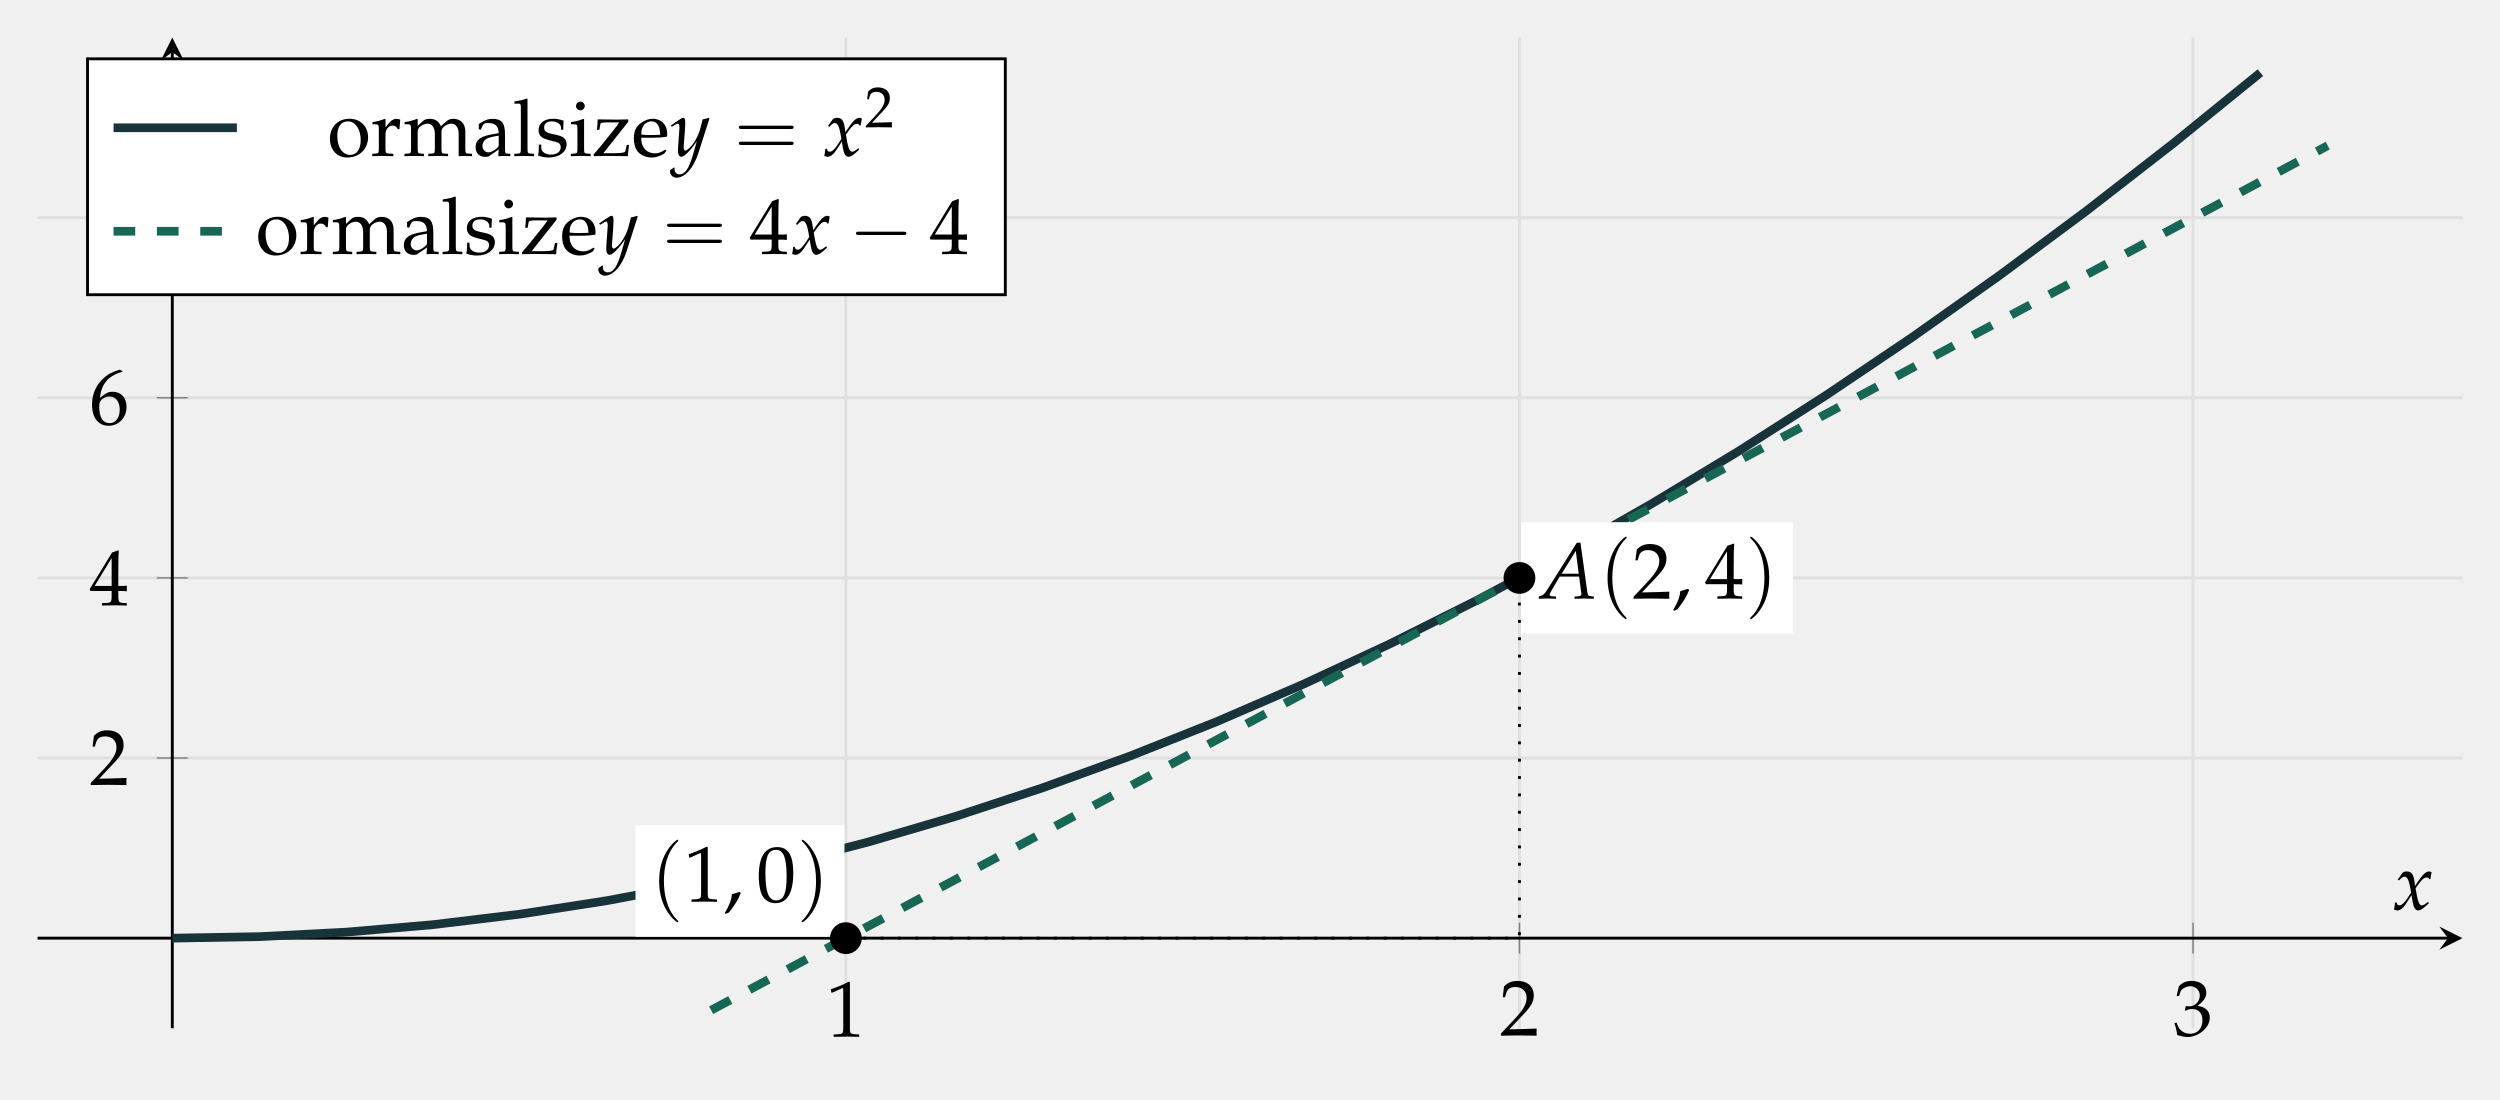
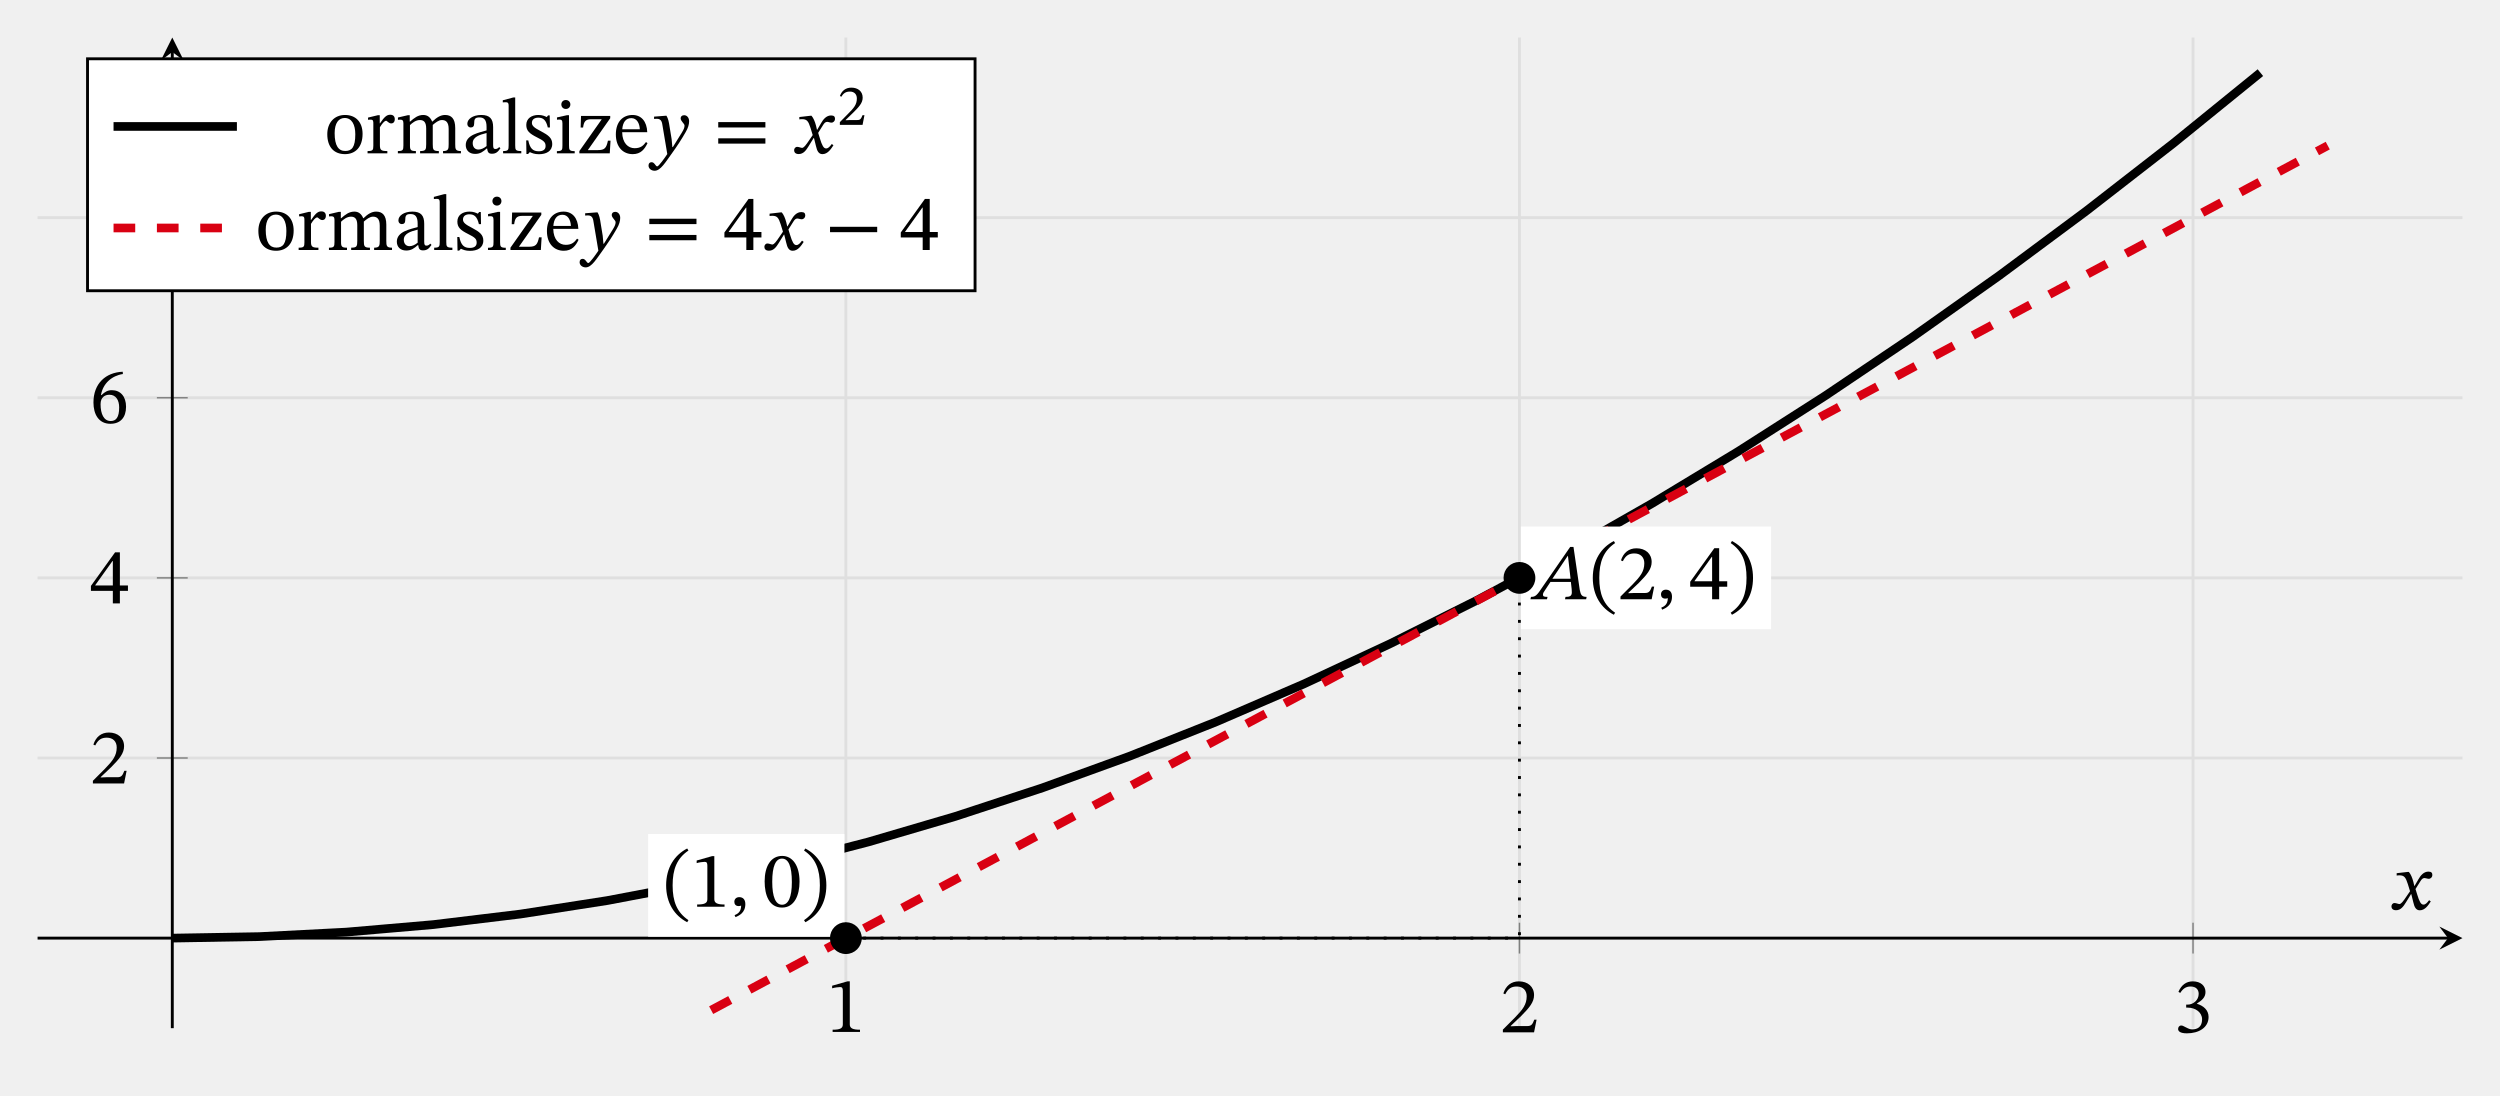
- <svg xmlns="http://www.w3.org/2000/svg" xmlns:xlink="http://www.w3.org/1999/xlink" version="1.1" width="344.69" height="151.607" viewBox="0 0 344.69 151.607">
+ <svg xmlns="http://www.w3.org/2000/svg" xmlns:xlink="http://www.w3.org/1999/xlink" version="1.1" width="344.69" height="151.09" viewBox="0 0 344.69 151.09">
  <defs>
-     <path id="font_1_21" d="M.067 .555H.077L.206 .613C.207 .614 .208 .614 .209 .614 .215 .614 .217 .605 .217 .581V.096C.217 .044 .206 .033 .152 .03L.096 .027V-.003C.25 0 .25 0 .261 0 .274 0 .296 0 .33-.001 .342-.002 .377-.002 .418-.003V.027L.366 .03C.311 .033 .301 .044 .301 .096V.689L.287 .694C.222 .66 .151 .63 .06 .598L.067 .555Z" />
-     <path id="font_1_22" d="M.016 .023V-.003C.203 0 .203 0 .239 0 .275 0 .275 0 .468-.003 .466 .018 .466 .028 .466 .042 .466 .055 .466 .065 .468 .087 .353 .082 .307 .081 .122 .077L.304 .27C.401 .373 .431 .428 .431 .503 .431 .618 .353 .689 .226 .689 .154 .689 .105 .669 .056 .619L.039 .483H.068L.081 .529C.097 .587 .133 .612 .2 .612 .286 .612 .341 .558 .341 .473 .341 .398 .299 .324 .186 .204L.016 .023Z" />
-     <path id="font_1_23" d="M.043 .498H.074L.092 .554C.103 .588 .166 .622 .218 .622 .283 .622 .336 .569 .336 .506 .336 .431 .277 .368 .206 .368 .198 .368 .187 .369 .174 .37L.159 .371 .147 .318 .154 .312C.192 .329 .211 .334 .238 .334 .321 .334 .369 .281 .369 .19 .369 .088 .308 .021 .215 .021 .169 .021 .128 .036 .098 .064 .074 .086 .061 .109 .042 .163L.015 .153C.036 .092 .044 .056 .05 .006 .103-.012 .147-.02 .184-.02 .264-.02 .356 .025 .411 .092 .445 .133 .462 .177 .462 .224 .462 .272 .442 .314 .406 .339 .381 .357 .358 .365 .308 .374 .388 .436 .418 .482 .418 .541 .418 .63 .344 .689 .233 .689 .165 .689 .12 .67 .072 .622L.043 .498Z" />
-     <path id="font_1_24" d="M.28 .181V.106C.28 .046 .269 .032 .22 .03L.158 .027V-.003C.291 0 .291 0 .315 0 .339 0 .339 0 .472-.003V.027L.424 .03C.375 .033 .364 .046 .364 .106V.181C.423 .181 .444 .18 .472 .177V.248C.425 .244 .406 .244 .391 .245H.388 .364V.384C.364 .562 .366 .648 .371 .689L.359 .694 .285 .667 .002 .204 .013 .181H.28M.28 .245H.065L.28 .597V.245Z" />
-     <path id="font_1_26" d="M.416 .672 .379 .689C.283 .657 .242 .637 .191 .593 .088 .507 .032 .385 .032 .248 .032 .082 .112-.02 .241-.02 .371-.02 .468 .083 .468 .22 .468 .335 .399 .41 .293 .41 .243 .41 .213 .397 .154 .35 .143 .341 .142 .34 .131 .332 .152 .513 .236 .61 .416 .664V.672M.255 .35C.331 .35 .382 .284 .382 .185 .382 .08 .331 .013 .254 .013 .169 .013 .123 .086 .123 .221 .123 .256 .127 .275 .138 .292 .16 .326 .207 .35 .255 .35Z" />
-     <path id="font_1_27" d="M.168 .345C.127 .326 .11 .315 .088 .294 .05 .256 .03 .211 .03 .159 .03 .056 .113-.02 .226-.02 .356-.02 .464 .082 .464 .206 .464 .286 .427 .329 .313 .381 .404 .443 .436 .485 .436 .545 .436 .631 .365 .689 .259 .689 .14 .689 .053 .613 .053 .508 .053 .44 .08 .402 .168 .345M.284 .295C.347 .267 .385 .218 .385 .164 .385 .08 .322 .014 .241 .014 .156 .014 .101 .074 .101 .167 .101 .24 .13 .286 .204 .331L.284 .295M.223 .423C.16 .454 .128 .494 .128 .544 .128 .61 .176 .655 .247 .655 .32 .655 .368 .607 .368 .534 .368 .477 .343 .438 .278 .396L.223 .423Z" />
-     <path id="font_2_1" d="M.331-.24C.331-.237 .331-.235 .314-.218 .189-.092 .157 .097 .157 .25 .157 .424 .195 .598 .318 .723 .331 .735 .331 .737 .331 .74 .331 .747 .327 .75 .321 .75 .311 .75 .221 .682 .162 .555 .111 .445 .099 .334 .099 .25 .099 .172 .11 .051 .165-.062 .225-.185 .311-.25 .321-.25 .327-.25 .331-.247 .331-.24Z" />
-     <path id="font_1_32" d="M.204 .123C.177 .114 .159 .108 .106 .093 .099 .017 .074-.048 .016-.144L.03-.155 .071-.136C.152-.031 .19 .032 .218 .109L.204 .123Z" />
-     <path id="font_1_29" d="M.263 .689C.108 .689 .029 .566 .029 .324 .029 .207 .05 .106 .085 .057 .12 .008 .176-.02 .238-.02 .389-.02 .465 .11 .465 .366 .465 .585 .4 .689 .263 .689M.245 .654C.342 .654 .381 .556 .381 .316 .381 .103 .343 .015 .251 .015 .154 .015 .113 .116 .113 .36 .113 .571 .15 .654 .245 .654Z" />
-     <path id="font_2_2" d="M.289 .25C.289 .328 .278 .449 .223 .562 .163 .685 .077 .75 .067 .75 .061 .75 .057 .746 .057 .74 .057 .737 .057 .735 .076 .717 .174 .618 .231 .459 .231 .25 .231 .079 .194-.097 .07-.223 .057-.235 .057-.237 .057-.24 .057-.246 .061-.25 .067-.25 .077-.25 .167-.182 .226-.055 .277 .055 .289 .166 .289 .25Z" />
-     <path id="font_3_19" d="M.462 .705 .089 .112C.053 .056 .035 .04 .001 .032L-.019 .027V-.003C.073 0 .073 0 .093 0 .112 0 .114 0 .2-.003V.025L.148 .028C.132 .029 .117 .038 .117 .047 .117 .055 .124 .069 .143 .102L.245 .277H.491L.516 .089V.086C.516 .085 .517 .082 .518 .077 .519 .069 .52 .059 .52 .055 .52 .039 .505 .03 .477 .028L.433 .025V-.003C.535 0 .535 0 .555 0 .575 0 .575 0 .677-.003V.025L.651 .028C.604 .035 .603 .035 .595 .08L.508 .705H.462M.449 .601 .486 .313H.27L.449 .601Z" />
-     <path id="font_3_17" d="M.021 .088C.021 .068 .019 .055 .013 .023 .011 .011 .01 .008 .009 .001 .024-.007 .04-.011 .052-.011 .085-.011 .124 .018 .155 .065L.231 .182 .242 .113C.255 .028 .278-.011 .314-.011 .336-.011 .368 .006 .4 .035L.449 .079 .44 .098C.404 .068 .379 .053 .363 .053 .348 .053 .335 .063 .325 .083 .316 .102 .305 .139 .3 .168L.282 .269 .317 .318C.364 .383 .391 .406 .422 .406 .438 .406 .45 .398 .455 .383L.469 .387 .484 .472C.472 .479 .463 .482 .454 .482 .414 .482 .374 .446 .312 .354L.275 .299 .269 .347C.257 .446 .23 .482 .171 .482 .145 .482 .123 .474 .114 .461L.056 .378 .073 .368C.103 .402 .123 .416 .142 .416 .175 .416 .197 .375 .214 .277L.225 .215 .185 .153C.142 .086 .108 .054 .08 .054 .065 .054 .054 .058 .052 .063L.041 .091 .021 .088Z" />
-     <path id="font_3_18" d="M-.007-.179C-.008-.186-.008-.192-.008-.197-.008-.24 .029-.275 .074-.275 .18-.275 .29-.152 .349 .033L.49 .473 .479 .482C.45 .471 .427 .465 .405 .463L.37 .331C.358 .284 .323 .211 .29 .162 .255 .111 .206 .067 .184 .067 .172 .067 .163 .09 .164 .115L.165 .128 .18 .322C.182 .353 .184 .391 .184 .419 .184 .464 .177 .482 .16 .482 .147 .482 .133 .475 .085 .442L.003 .386 .014 .368 .064 .398 .068 .401C.078 .407 .085 .41 .089 .41 .103 .41 .111 .391 .111 .358 .111 .357 .111 .351 .11 .343L.093 .1 .092 .06C.092 .018 .11-.011 .135-.011 .172-.011 .256 .074 .331 .187L.282 .016C.231-.161 .181-.233 .111-.233 .076-.233 .049-.206 .049-.172 .049-.167 .05-.159 .051-.15L.041-.146-.007-.179Z" />
-     <path id="font_1_13" d="M.279 .47C.133 .47 .032 .367 .032 .217 .032 .076 .121-.02 .25-.02 .404-.02 .514 .087 .514 .237 .514 .373 .416 .47 .279 .47M.261 .437C.353 .437 .421 .337 .421 .2 .421 .085 .37 .013 .289 .013 .191 .013 .125 .109 .125 .251 .125 .372 .173 .437 .261 .437Z" />
-     <path id="font_1_14" d="M.023 .4H.06C.1 .4 .104 .393 .104 .327V.102C.104 .039 .101 .032 .067 .03L.021 .027V-.003C.093-.001 .119 0 .144 0 .164 0 .164 0 .287-.003V.027L.235 .03C.19 .033 .188 .036 .188 .102V.274C.188 .334 .228 .384 .277 .384 .307 .384 .328 .37 .344 .338H.365L.374 .458C.363 .465 .345 .469 .327 .469 .297 .469 .265 .453 .244 .428L.188 .362V.465L.179 .469C.128 .448 .076 .434 .023 .428V.4Z" />
-     <path id="font_1_11" d="M.018 .4H.055C.095 .4 .099 .393 .099 .327V.102C.099 .039 .096 .032 .062 .03L.016 .027V-.003C.112 0 .115 0 .143 0 .171 0 .197-.001 .262-.003V.027L.22 .03C.186 .032 .183 .039 .183 .102V.314C.183 .359 .249 .408 .309 .408 .363 .408 .4 .357 .4 .281V.102C.4 .039 .397 .032 .363 .03L.317 .027V-.003C.417 0 .417 0 .442 0 .467 0 .467 0 .567-.003V.027L.521 .03C.487 .032 .484 .039 .484 .102V.314C.484 .359 .55 .408 .61 .408 .664 .408 .701 .357 .701 .281V-.003C.762 0 .763 0 .78 0 .793 0 .793 0 .869-.003V.027L.822 .03C.788 .032 .785 .039 .785 .102V.308C.785 .407 .727 .469 .635 .469 .6 .469 .571 .46 .553 .444L.477 .376C.445 .442 .404 .469 .335 .469 .298 .469 .27 .46 .252 .444L.183 .38V.465L.174 .469C.123 .448 .071 .434 .018 .428V.4Z" />
-     <path id="font_1_1" d="M.324 .082 .319-.003C.384 0 .384 0 .397 0 .402 0 .427-.001 .471-.003V.027L.432 .029C.408 .03 .404 .038 .404 .087V.27C.404 .416 .362 .469 .246 .469 .203 .469 .163 .458 .125 .435L.072 .403V.338L.098 .331 .111 .362C.132 .409 .142 .416 .188 .416 .282 .416 .321 .379 .324 .288L.225 .27C.089 .245 .032 .198 .032 .111 .032 .033 .079-.012 .158-.012 .176-.012 .193-.009 .2-.004L.324 .082M.324 .124C.295 .083 .232 .045 .193 .045 .153 .045 .118 .082 .118 .125 .118 .162 .138 .197 .168 .216 .193 .231 .248 .245 .324 .256V.124Z" />
-     <path id="font_1_10" d="M.023 .661H.079C.097 .661 .104 .65 .104 .62V.102C.104 .039 .101 .032 .067 .03L.021 .027V-.003C.121 0 .121 0 .146 0 .171 0 .171 0 .271-.003V.027L.225 .03C.191 .032 .188 .039 .188 .102V.718L.179 .726C.135 .709 .102 .701 .023 .689V.661Z" />
-     <path id="font_1_15" d="M.041 .143C.041 .074 .038 .044 .03 .004 .082-.013 .121-.02 .167-.02 .298-.02 .391 .05 .391 .148 .391 .179 .382 .202 .363 .222 .337 .247 .304 .259 .216 .276 .134 .292 .107 .312 .107 .359 .107 .409 .142 .437 .203 .437 .27 .437 .321 .402 .321 .355V.331H.349C.35 .39 .351 .414 .354 .445 .301 .463 .265 .47 .224 .47 .108 .47 .037 .415 .037 .325 .037 .276 .059 .242 .105 .221 .132 .209 .185 .193 .253 .178 .298 .168 .317 .147 .317 .109 .317 .055 .267 .017 .196 .017 .123 .017 .071 .052 .071 .102V.143H.041Z" />
-     <path id="font_1_9" d="M.188 .465 .179 .469C.128 .448 .076 .434 .023 .428V.4H.06C.1 .4 .104 .393 .104 .327V.102C.104 .039 .101 .032 .067 .03L.021 .027V-.003C.121 0 .121 0 .146 0 .171 0 .171 0 .271-.003V.027L.225 .03C.191 .032 .188 .039 .188 .102V.465M.142 .687C.112 .687 .086 .661 .086 .631 .086 .602 .112 .576 .141 .576 .17 .576 .197 .602 .197 .631 .197 .659 .17 .687 .142 .687Z" />
-     <path id="font_1_20" d="M.455 .432V.462C.385 .46 .355 .459 .317 .459L.069 .462C.067 .411 .066 .399 .06 .33H.09L.102 .398C.106 .419 .124 .424 .198 .424H.341C.32 .391 .303 .368 .276 .334L.106 .122C.082 .093 .068 .076 .016 .017L.022-.003C.126 0 .132 0 .175 0L.451-.003C.451 .02 .453 .044 .46 .092L.466 .139H.436L.418 .06C.414 .042 .372 .035 .276 .035H.141L.455 .432Z" />
-     <path id="font_1_5" d="M.437 .07 .424 .08C.36 .042 .337 .033 .294 .033 .229 .033 .175 .062 .147 .111 .128 .144 .121 .172 .119 .23H.265C.334 .23 .377 .233 .446 .244 .447 .258 .448 .267 .448 .279 .448 .395 .374 .47 .262 .47 .225 .47 .182 .457 .141 .433 .059 .385 .026 .323 .026 .219 .026 .156 .041 .102 .068 .064 .108 .011 .175-.02 .25-.02 .287-.02 .324-.012 .365 .006 .392 .017 .413 .03 .417 .036L.437 .07M.359 .267C.307 .265 .283 .264 .247 .264 .201 .264 .175 .265 .121 .27 .121 .317 .125 .339 .138 .365 .159 .41 .202 .437 .25 .437 .283 .437 .309 .424 .327 .396 .349 .363 .356 .334 .359 .267Z" />
-     <path id="font_2_3" d="M.687 .327C.702 .327 .721 .327 .721 .347 .721 .367 .702 .367 .688 .367H.089C.075 .367 .056 .367 .056 .347 .056 .327 .075 .327 .09 .327H.687M.688 .133C.702 .133 .721 .133 .721 .153 .721 .173 .702 .173 .687 .173H.09C.075 .173 .056 .173 .056 .153 .056 .133 .075 .133 .089 .133H.688Z" />
-     <path id="font_4_1" d="M.659 .23C.676 .23 .694 .23 .694 .25 .694 .27 .676 .27 .659 .27H.118C.101 .27 .083 .27 .083 .25 .083 .23 .101 .23 .118 .23H.659Z" />
+     <path id="font_1_1138" d="M.426 0V.028C.334 .028 .297 .046 .297 .095V.639H.268L.074 .584V.551C.105 .561 .156 .567 .176 .567 .201 .567 .209 .553 .209 .518V.095C.209 .045 .174 .028 .08 .028V0H.426Z" />
+     <path id="font_1_1139" d="M.464 .16H.435C.412 .1 .399 .079 .346 .079H.207L.137 .076V.081L.269 .206C.375 .313 .432 .382 .432 .471 .432 .576 .353 .644 .24 .644 .143 .644 .075 .588 .044 .491L.068 .481C.105 .556 .149 .579 .214 .579 .291 .579 .339 .531 .339 .456 .339 .351 .289 .288 .19 .186L.038 .034V0H.432L.464 .16Z" />
+     <path id="font_1_1140" d="M.086 .498C.12 .551 .157 .579 .217 .579 .279 .579 .319 .545 .319 .486 .319 .405 .248 .35 .18 .35H.161V.312H.181C.277 .312 .362 .253 .362 .164 .362 .066 .301 .037 .238 .037 .214 .037 .2 .041 .157 .063 .122 .081 .114 .086 .098 .086 .072 .086 .059 .063 .059 .042 .059 .016 .081-.013 .171-.013 .317-.013 .444 .057 .444 .194 .444 .283 .377 .336 .297 .361V.364C.36 .404 .405 .441 .405 .51 .405 .586 .346 .644 .244 .644 .162 .644 .1 .598 .063 .511L.086 .498Z" />
+     <path id="font_1_1141" d="M.481 .158V.227H.379V.645H.318L.013 .221V.158H.29V0H.379V.158H.481M.29 .227H.068V.231L.286 .536H.29V.227Z" />
+     <path id="font_1_1143" d="M.415 .646C.2 .637 .045 .498 .045 .257 .045 .11 .11-.012 .259-.012 .385-.012 .457 .067 .457 .203 .457 .334 .386 .413 .277 .413 .225 .413 .188 .391 .147 .351L.14 .352C.165 .498 .277 .596 .417 .617L.415 .646M.37 .195C.37 .068 .33 .023 .263 .023 .176 .023 .135 .112 .135 .236 .135 .323 .189 .355 .247 .355 .33 .355 .37 .285 .37 .195Z" />
+     <path id="font_1_1145" d="M.448 .15C.448 .23 .412 .278 .295 .349V.352C.388 .403 .424 .436 .424 .509 .424 .588 .348 .647 .249 .647 .139 .647 .059 .59 .059 .499 .059 .431 .081 .39 .183 .319V.316C.09 .254 .046 .222 .046 .142 .046 .04 .13-.012 .246-.012 .365-.012 .448 .045 .448 .15M.213 .3C.334 .222 .364 .185 .364 .121 .364 .053 .312 .019 .25 .019 .174 .019 .124 .06 .124 .15 .124 .219 .156 .254 .213 .3M.35 .511C.35 .447 .33 .408 .264 .368 .175 .422 .137 .458 .137 .517 .137 .578 .179 .614 .247 .614 .311 .614 .35 .577 .35 .511Z" />
+     <path id="font_1_1064" d="M.045 .27C.045 .047 .15-.112 .311-.196L.327-.17C.181-.071 .127 .066 .127 .27 .127 .474 .181 .611 .327 .71L.311 .736C.15 .652 .045 .493 .045 .27Z" />
+     <path id="font_1_1048" d="M.07-.132C.11-.114 .194-.08 .194 .033 .194 .088 .167 .121 .117 .121 .077 .121 .055 .094 .055 .062 .055 .033 .071 .008 .11 .008 .121 .008 .13 .01 .141 .014 .141-.067 .095-.091 .058-.107L.07-.132Z" />
+     <path id="font_1_1137" d="M.468 .317C.468 .523 .378 .642 .249 .642 .104 .642 .027 .51 .027 .32 .027 .143 .086-.011 .247-.011 .404-.011 .468 .146 .468 .317M.371 .311C.371 .119 .326 .025 .247 .025 .167 .025 .123 .121 .123 .315 .123 .513 .167 .608 .246 .608 .328 .608 .371 .514 .371 .311Z" />
+     <path id="font_1_1065" d="M.312 .27C.312 .493 .207 .652 .046 .736L.03 .71C.176 .611 .23 .474 .23 .27 .23 .066 .176-.071 .03-.17L.046-.196C.207-.112 .312 .047 .312 .27Z" />
+     <path id="font_1_3300" d="M.642 0 .648 .03C.588 .03 .574 .053 .561 .119L.482 .661H.44L.094 .16C.019 .046 0 .03-.055 .03L-.062 0H.147L.154 .03C.11 .03 .096 .036 .096 .057 .096 .076 .107 .094 .121 .113L.191 .219H.449L.459 .129C.46 .117 .461 .103 .461 .087 .461 .037 .43 .03 .381 .03L.375 0H.642M.445 .259H.215L.409 .548H.412L.445 .259Z" />
+     <path id="font_1_3354" d="M.315 .298H.312L.3 .349C.286 .403 .267 .447 .243 .475H.228L.089 .459V.429C.089 .429 .104 .432 .12 .432 .186 .433 .203 .406 .23 .322L.258 .231 .186 .126C.147 .07 .129 .069 .125 .069 .108 .069 .084 .082 .062 .082 .038 .082 .023 .06 .023 .04 .023 .015 .038-.009 .081-.009 .141-.009 .174 .038 .206 .09L.27 .194H.274L.299 .093C.313 .028 .335-.01 .381-.01 .449-.01 .491 .058 .52 .102L.499 .118C.472 .082 .453 .062 .427 .062 .396 .062 .376 .099 .348 .191L.327 .259 .388 .356C.405 .384 .419 .398 .442 .398 .455 .398 .478 .388 .494 .388 .521 .388 .54 .411 .54 .435 .54 .463 .528 .479 .49 .479 .431 .479 .391 .43 .364 .382L.315 .298Z" />
+     <path id="font_1_3355" d="M.251 .325C.239 .405 .232 .437 .21 .475H.195L.053 .464V.435C.053 .435 .074 .437 .088 .437 .149 .437 .154 .388 .161 .343L.22-.009C.192-.052 .112-.165 .093-.165 .071-.165 .06-.112 .022-.112-.001-.112-.017-.125-.017-.155-.017-.192 .018-.22 .06-.22 .136-.22 .197-.112 .289 .015 .341 .087 .398 .173 .452 .268 .484 .322 .496 .367 .496 .406 .496 .449 .47 .482 .433 .482 .404 .482 .389 .464 .389 .443 .389 .405 .438 .377 .438 .351 .438 .327 .429 .303 .405 .264L.29 .079H.284L.275 .179 .251 .325Z" />
+     <path id="font_2_270" d="M.258-.01C.388-.01 .48 .078 .48 .246 .48 .394 .395 .485 .258 .485 .123 .485 .034 .387 .034 .242 .034 .08 .118-.01 .258-.01M.262 .03C.176 .029 .127 .096 .127 .255 .127 .383 .178 .447 .254 .447 .343 .447 .388 .364 .388 .241 .388 .078 .344 .03 .262 .03Z" />
+     <path id="font_2_273" d="M.279 0V.029C.204 .029 .185 .039 .185 .102V.33C.209 .37 .241 .412 .264 .412 .276 .412 .296 .378 .329 .378 .351 .378 .373 .394 .373 .432 .373 .466 .354 .488 .315 .488 .267 .488 .237 .453 .186 .379H.183V.482H.159L.035 .452V.424C.035 .424 .046 .426 .066 .426 .102 .426 .102 .408 .102 .372V.097C.102 .041 .095 .029 .029 .029V0H.279Z" />
+     <path id="font_2_268" d="M.55 0V.029C.478 .029 .473 .047 .473 .116V.359C.506 .387 .547 .421 .588 .421 .635 .421 .674 .399 .674 .308V.116C.674 .055 .671 .029 .603 .029V0H.829V.029C.76 .029 .757 .053 .757 .116V.32C.757 .441 .706 .485 .628 .485 .575 .485 .524 .456 .469 .402H.465C.445 .45 .411 .485 .354 .485 .286 .485 .24 .448 .186 .401H.182V.482H.158L.033 .453V.424C.033 .424 .045 .426 .06 .426 .088 .426 .102 .417 .102 .381V.101C.102 .041 .095 .029 .032 .029V0H.26V.029C.198 .029 .185 .041 .185 .097V.357C.213 .384 .258 .421 .31 .421 .356 .421 .39 .399 .39 .314V.116C.39 .046 .384 .029 .313 .029V0H.55Z" />
+     <path id="font_2_255" d="M.157-.007C.221-.007 .257 .021 .304 .062H.308C.314 .018 .324-.005 .368-.005 .419-.005 .443 .016 .476 .064L.461 .08C.447 .065 .433 .055 .414 .055 .393 .055 .384 .063 .384 .104V.331C.384 .435 .343 .485 .234 .485 .125 .485 .058 .431 .058 .375 .058 .342 .08 .327 .1 .327 .128 .327 .144 .342 .144 .373 .144 .433 .154 .454 .211 .454 .271 .454 .301 .421 .301 .334V.29C.215 .263 .038 .237 .038 .105 .038 .041 .08-.007 .157-.007M.301 .092C.267 .064 .231 .048 .198 .048 .155 .048 .126 .079 .126 .129 .126 .207 .21 .234 .301 .257V.092Z" />
+     <path id="font_2_267" d="M.26 0V.029C.188 .029 .183 .043 .183 .101V.706H.158L.026 .671V.644C.026 .644 .041 .646 .058 .646 .083 .646 .1 .644 .1 .603V.101C.1 .045 .096 .029 .03 .029V0H.26Z" />
+     <path id="font_2_274" d="M.042-.008H.063L.084 .015H.086C.112 .004 .142-.011 .2-.011 .29-.011 .368 .025 .368 .119 .368 .193 .319 .23 .228 .278 .144 .321 .111 .346 .111 .385 .111 .43 .146 .451 .192 .451 .253 .451 .29 .422 .312 .327L.339 .327 .336 .48H.316L.299 .459H.298C.273 .471 .243 .485 .193 .485 .107 .485 .04 .441 .04 .359 .04 .285 .081 .25 .172 .204 .265 .158 .284 .139 .284 .092 .284 .045 .248 .026 .198 .026 .124 .026 .086 .061 .065 .164L.039 .164 .042-.008Z" />
+     <path id="font_2_263" d="M.257 0V.028C.19 .028 .185 .043 .185 .101V.482H.159L.033 .454V.425C.033 .425 .044 .427 .058 .427 .087 .427 .102 .423 .102 .38V.101C.102 .044 .099 .028 .032 .028V0H.257M.145 .561C.18 .561 .202 .587 .202 .618 .202 .648 .18 .674 .145 .674 .11 .674 .088 .648 .088 .618 .088 .587 .111 .561 .145 .561Z" />
+     <path id="font_2_281" d="M.415 0 .425 .16H.392C.372 .067 .351 .041 .265 .041H.14V.044L.421 .444V.473H.052L.047 .326H.078C.087 .393 .103 .431 .177 .431H.312V.428L.031 .029V0H.415Z" />
+     <path id="font_2_259" d="M.247-.01C.35-.01 .398 .053 .434 .129L.415 .143C.383 .101 .352 .065 .271 .065 .189 .065 .116 .13 .114 .267H.431C.426 .406 .354 .485 .245 .485 .128 .485 .034 .405 .034 .239 .034 .077 .127-.01 .247-.01M.115 .304C.122 .394 .16 .445 .23 .445 .301 .445 .334 .377 .337 .304H.115Z" />
+     <path id="font_1_1202" d="M.658 .327V.395H.062V.327H.658M.658 .123V.19H.062V.123H.658Z" />
+     <path id="font_1_4275" d="M.489 .174H.454C.428 .109 .416 .087 .359 .087H.229L.151 .083V.09L.276 .211C.387 .32 .457 .393 .457 .491 .457 .605 .372 .672 .253 .672 .15 .672 .079 .615 .046 .521L.073 .508C.11 .574 .156 .601 .228 .601 .306 .601 .352 .55 .352 .478 .352 .365 .299 .305 .187 .193L.045 .049V0H.455L.489 .174Z" />
+     <path id="font_1_1197" d="M.658 .225V.293H.062V.225H.658Z" />
  </defs>
-   <path transform="matrix(1,0,0,-1,5.181,141.765)" stroke-width=".399" stroke-linecap="butt" stroke-miterlimit="10" stroke-linejoin="miter" fill="none" stroke="#dfdfdf" d="M111.444 0V136.587M204.315 0V136.587M297.185 0V136.587" />
-   <path transform="matrix(1,0,0,-1,5.181,141.765)" stroke-width=".399" stroke-linecap="butt" stroke-miterlimit="10" stroke-linejoin="miter" fill="none" stroke="#dfdfdf" d="M0 37.251H334.333M0 62.085H334.333M0 86.919H334.333M0 111.753H334.333" />
-   <path transform="matrix(1,0,0,-1,5.181,141.765)" stroke-width=".199" stroke-linecap="butt" stroke-miterlimit="10" stroke-linejoin="miter" fill="none" stroke="#7f807f" d="M111.444 10.291V14.543M204.315 10.291V14.543M297.185 10.291V14.543" />
-   <path transform="matrix(1,0,0,-1,5.181,141.765)" stroke-width=".199" stroke-linecap="butt" stroke-miterlimit="10" stroke-linejoin="miter" fill="none" stroke="#7f807f" d="M16.448 37.251H20.7M16.448 62.085H20.7M16.448 86.919H20.7M16.448 111.753H20.7" />
-   <path transform="matrix(1,0,0,-1,5.181,141.765)" stroke-width=".399" stroke-linecap="butt" stroke-miterlimit="10" stroke-linejoin="miter" fill="none" stroke="#000000" d="M0 12.417H332.341" />
-   <path transform="matrix(1,0,0,-1,337.522,129.3481)" d="M1.993 0-1.196 1.594 0 0-1.196-1.594" />
-   <path transform="matrix(1,0,0,-1,5.181,141.765)" stroke-width=".399" stroke-linecap="butt" stroke-miterlimit="10" stroke-linejoin="miter" fill="none" stroke="#000000" d="M18.574 0V134.594" />
-   <path transform="matrix(0,-1,-1,-0,23.75507,7.170807)" d="M1.993 0-1.196 1.594 0 0-1.196-1.594" />
-   <use data-text="1" xlink:href="#font_1_21" transform="matrix(10.9091,0,0,-10.9091,113.896,142.924)" />
-   <use data-text="2" xlink:href="#font_1_22" transform="matrix(10.9091,0,0,-10.9091,206.766,142.761)" />
-   <use data-text="3" xlink:href="#font_1_23" transform="matrix(10.9091,0,0,-10.9091,299.635,142.761)" />
-   <use data-text="2" xlink:href="#font_1_22" transform="matrix(10.9091,0,0,-10.9091,12.339,108.207)" />
-   <use data-text="4" xlink:href="#font_1_24" transform="matrix(10.9091,0,0,-10.9091,12.339,83.45603)" />
-   <use data-text="6" xlink:href="#font_1_26" transform="matrix(10.9091,0,0,-10.9091,12.339,58.48602)" />
-   <use data-text="8" xlink:href="#font_1_27" transform="matrix(10.9091,0,0,-10.9091,12.339,33.65203)" />
-   <path transform="matrix(1,0,0,-1,5.181,141.765)" stroke-width="1.196" stroke-linecap="butt" stroke-miterlimit="10" stroke-linejoin="miter" fill="none" stroke="#18333a" d="M18.574 12.417 30.57 12.624 42.565 13.246 54.561 14.281 66.557 15.732 78.553 17.596 90.548 19.875 102.544 22.568 114.54 25.675 126.535 29.197 138.531 33.133 150.527 37.484 162.522 42.248 174.518 47.428 186.514 53.021 198.509 59.029 210.505 65.451 222.501 72.287 234.497 79.538 246.492 87.203 258.488 95.282 270.484 103.776 282.479 112.684 294.475 122.006 306.471 131.743" />
-   <path transform="matrix(1,0,0,-1,5.181,141.765)" stroke-width="1.196" stroke-linecap="butt" stroke-dasharray="2.989,2.989" stroke-miterlimit="10" stroke-linejoin="miter" fill="none" stroke="#176754" d="M92.87 2.483 102.157 7.45 111.444 12.417 120.732 17.384 130.019 22.351 139.306 27.317 148.593 32.284 157.88 37.251 167.167 42.218 176.454 47.184 185.741 52.151 195.028 57.118 204.315 62.085 213.602 67.052 222.889 72.018 232.176 76.985 241.463 81.952 250.75 86.919 260.037 91.886 269.324 96.852 278.611 101.819 287.898 106.786 297.185 111.753 306.472 116.72 315.759 121.686" />
-   <path transform="matrix(1,0,0,-1,5.181,141.765)" stroke-width=".399" stroke-linecap="butt" stroke-dasharray=".399,1.993" stroke-miterlimit="10" stroke-linejoin="miter" fill="none" stroke="#000000" d="M111.444 12.417H204.315V62.085" />
-   <path transform="matrix(1,0,0,-1,5.181,141.765)" d="M82.445 12.616H111.245V27.98H82.445Z" fill="#ffffff" />
-   <use data-text="(" xlink:href="#font_2_1" transform="matrix(11.3673,0,0,-11.3673,89.754,124.309)" />
-   <use data-text="1" xlink:href="#font_1_21" transform="matrix(10.9091,0,0,-10.9091,94.297,124.309)" />
-   <use data-text="," xlink:href="#font_1_32" transform="matrix(10.9091,0,0,-10.9091,99.75155,124.309)" />
-   <use data-text="0" xlink:href="#font_1_29" transform="matrix(10.9091,0,0,-10.9091,104.3006,124.309)" />
-   <use data-text=")" xlink:href="#font_2_2" transform="matrix(11.3673,0,0,-11.3673,109.888,124.309)" />
-   <path transform="matrix(1,0,0,-1,5.181,141.765)" d="M204.514 54.403H242.009V69.767H204.514Z" fill="#ffffff" />
-   <use data-text="A" xlink:href="#font_3_19" transform="matrix(10.9091,0,0,-10.9091,212.366,82.52301)" />
-   <use data-text="(" xlink:href="#font_2_1" transform="matrix(11.3673,0,0,-11.3673,220.516,82.52301)" />
-   <use data-text="2" xlink:href="#font_1_22" transform="matrix(10.9091,0,0,-10.9091,225.059,82.52301)" />
-   <use data-text="," xlink:href="#font_1_32" transform="matrix(10.9091,0,0,-10.9091,230.5135,82.52301)" />
-   <use data-text="4" xlink:href="#font_1_24" transform="matrix(10.9091,0,0,-10.9091,235.0626,82.52301)" />
-   <use data-text=")" xlink:href="#font_2_2" transform="matrix(11.3673,0,0,-11.3673,240.65,82.52301)" />
-   <path transform="matrix(1,0,0,-1,5.181,141.765)" d="M113.437 12.417C113.437 13.517 112.545 14.41 111.444 14.41 110.344 14.41 109.452 13.517 109.452 12.417 109.452 11.316 110.344 10.424 111.444 10.424 112.545 10.424 113.437 11.316 113.437 12.417ZM111.444 12.417" />
-   <path transform="matrix(1,0,0,-1,5.181,141.765)" stroke-width=".399" stroke-linecap="butt" stroke-miterlimit="10" stroke-linejoin="miter" fill="none" stroke="#000000" d="M113.437 12.417C113.437 13.517 112.545 14.41 111.444 14.41 110.344 14.41 109.452 13.517 109.452 12.417 109.452 11.316 110.344 10.424 111.444 10.424 112.545 10.424 113.437 11.316 113.437 12.417ZM111.444 12.417" />
-   <path transform="matrix(1,0,0,-1,5.181,141.765)" d="M206.307 62.085C206.307 63.185 205.415 64.077 204.315 64.077 203.214 64.077 202.322 63.185 202.322 62.085 202.322 60.984 203.214 60.092 204.315 60.092 205.415 60.092 206.307 60.984 206.307 62.085ZM204.315 62.085" />
-   <path transform="matrix(1,0,0,-1,5.181,141.765)" stroke-width=".399" stroke-linecap="butt" stroke-miterlimit="10" stroke-linejoin="miter" fill="none" stroke="#000000" d="M206.307 62.085C206.307 63.185 205.415 64.077 204.315 64.077 203.214 64.077 202.322 63.185 202.322 62.085 202.322 60.984 203.214 60.092 204.315 60.092 205.415 60.092 206.307 60.984 206.307 62.085ZM204.315 62.085" />
-   <use data-text="x" xlink:href="#font_3_17" transform="matrix(10.9091,0,0,-10.9091,329.975,125.409)" />
-   <use data-text="y" xlink:href="#font_3_18" transform="matrix(10.9091,0,0,-10.9091,27.726,14.29002)" />
-   <path transform="matrix(1,0,0,-1,5.181,141.765)" d="M6.887 101.131H133.427V133.655H6.887Z" fill="#ffffff" />
-   <path transform="matrix(1,0,0,-1,5.181,141.765)" stroke-width=".399" stroke-linecap="butt" stroke-miterlimit="10" stroke-linejoin="miter" fill="none" stroke="#000000" d="M6.887 101.131H133.427V133.655H6.887Z" />
-   <path transform="matrix(1,0,0,-1,15.655,17.61702)" stroke-width="1.196" stroke-linecap="butt" stroke-miterlimit="10" stroke-linejoin="miter" fill="none" stroke="#18333a" d="M0 0H8.504 17.008" />
-   <use data-text="o" xlink:href="#font_1_13" transform="matrix(10.9091,0,0,-10.9091,45.141,21.50002)" />
-   <use data-text="r" xlink:href="#font_1_14" transform="matrix(10.9091,0,0,-10.9091,51.09736,21.50002)" />
-   <use data-text="m" xlink:href="#font_1_11" transform="matrix(10.9091,0,0,-10.9091,55.59191,21.50002)" />
-   <use data-text="a" xlink:href="#font_1_1" transform="matrix(10.9091,0,0,-10.9091,65.22464,21.50002)" />
-   <use data-text="l" xlink:href="#font_1_10" transform="matrix(10.9091,0,0,-10.9091,70.6792,21.50002)" />
-   <use data-text="s" xlink:href="#font_1_15" transform="matrix(10.9091,0,0,-10.9091,73.85375,21.50002)" />
-   <use data-text="i" xlink:href="#font_1_9" transform="matrix(10.9091,0,0,-10.9091,78.4792,21.50002)" />
-   <use data-text="z" xlink:href="#font_1_20" transform="matrix(10.9091,0,0,-10.9091,81.65375,21.50002)" />
-   <use data-text="e" xlink:href="#font_1_5" transform="matrix(10.9091,0,0,-10.9091,87.10829,21.50002)" />
-   <use data-text="y" xlink:href="#font_3_18" transform="matrix(10.9091,0,0,-10.9091,92.47,21.50002)" />
-   <use data-text="=" xlink:href="#font_2_3" transform="matrix(11.3673,0,0,-11.3673,101.228,21.50002)" />
-   <use data-text="x" xlink:href="#font_3_17" transform="matrix(10.9091,0,0,-10.9091,113.553,21.50002)" />
-   <use data-text="2" xlink:href="#font_1_22" transform="matrix(7.9701,0,0,-7.9701,119.252,17.54001)" />
-   <path transform="matrix(1,0,0,-1,15.655,31.88602)" stroke-width="1.196" stroke-linecap="butt" stroke-dasharray="2.989,2.989" stroke-miterlimit="10" stroke-linejoin="miter" fill="none" stroke="#176754" d="M0 0H8.504 17.008" />
-   <use data-text="o" xlink:href="#font_1_13" transform="matrix(10.9091,0,0,-10.9091,35.253,35.01402)" />
-   <use data-text="r" xlink:href="#font_1_14" transform="matrix(10.9091,0,0,-10.9091,41.20936,35.01402)" />
-   <use data-text="m" xlink:href="#font_1_11" transform="matrix(10.9091,0,0,-10.9091,45.70391,35.01402)" />
-   <use data-text="a" xlink:href="#font_1_1" transform="matrix(10.9091,0,0,-10.9091,55.33665,35.01402)" />
-   <use data-text="l" xlink:href="#font_1_10" transform="matrix(10.9091,0,0,-10.9091,60.7912,35.01402)" />
-   <use data-text="s" xlink:href="#font_1_15" transform="matrix(10.9091,0,0,-10.9091,63.96574,35.01402)" />
-   <use data-text="i" xlink:href="#font_1_9" transform="matrix(10.9091,0,0,-10.9091,68.5912,35.01402)" />
-   <use data-text="z" xlink:href="#font_1_20" transform="matrix(10.9091,0,0,-10.9091,71.76575,35.01402)" />
-   <use data-text="e" xlink:href="#font_1_5" transform="matrix(10.9091,0,0,-10.9091,77.22031,35.01402)" />
-   <use data-text="y" xlink:href="#font_3_18" transform="matrix(10.9091,0,0,-10.9091,82.582,35.01402)" />
-   <use data-text="=" xlink:href="#font_2_3" transform="matrix(11.3673,0,0,-11.3673,91.33901,35.01402)" />
-   <use data-text="4" xlink:href="#font_1_24" transform="matrix(10.9091,0,0,-10.9091,103.342,35.01402)" />
-   <use data-text="x" xlink:href="#font_3_17" transform="matrix(10.9091,0,0,-10.9091,109.119,35.01402)" />
-   <use data-text="−" xlink:href="#font_4_1" transform="matrix(11.3673,0,0,-11.3673,117.076,35.01402)" />
-   <use data-text="4" xlink:href="#font_1_24" transform="matrix(10.9091,0,0,-10.9091,128.17,35.01402)" />
+   <path transform="matrix(1,0,0,-1,5.181,141.761)" stroke-width=".399" stroke-linecap="butt" stroke-miterlimit="10" stroke-linejoin="miter" fill="none" stroke="#dfdfdf" d="M111.444 0V136.587M204.315 0V136.587M297.185 0V136.587" />
+   <path transform="matrix(1,0,0,-1,5.181,141.761)" stroke-width=".399" stroke-linecap="butt" stroke-miterlimit="10" stroke-linejoin="miter" fill="none" stroke="#dfdfdf" d="M0 37.251H334.333M0 62.085H334.333M0 86.919H334.333M0 111.753H334.333" />
+   <path transform="matrix(1,0,0,-1,5.181,141.761)" stroke-width=".199" stroke-linecap="butt" stroke-miterlimit="10" stroke-linejoin="miter" fill="none" stroke="#7f807f" d="M111.444 10.291V14.543M204.315 10.291V14.543M297.185 10.291V14.543" />
+   <path transform="matrix(1,0,0,-1,5.181,141.761)" stroke-width=".199" stroke-linecap="butt" stroke-miterlimit="10" stroke-linejoin="miter" fill="none" stroke="#7f807f" d="M16.448 37.251H20.7M16.448 62.085H20.7M16.448 86.919H20.7M16.448 111.753H20.7" />
+   <path transform="matrix(1,0,0,-1,5.181,141.761)" stroke-width=".399" stroke-linecap="butt" stroke-miterlimit="10" stroke-linejoin="miter" fill="none" stroke="#000000" d="M0 12.417H332.341" />
+   <path transform="matrix(1,0,0,-1,337.522,129.344)" d="M1.993 0-1.196 1.594 0 0-1.196-1.594" />
+   <path transform="matrix(1,0,0,-1,5.181,141.761)" stroke-width=".399" stroke-linecap="butt" stroke-miterlimit="10" stroke-linejoin="miter" fill="none" stroke="#000000" d="M18.574 0V134.594" />
+   <path transform="matrix(0,-1,-1,-0,23.75507,7.166779)" d="M1.993 0-1.196 1.594 0 0-1.196-1.594" />
+   <use data-text="1" xlink:href="#font_1_1138" transform="matrix(10.9091,0,0,-10.9091,113.925,142.277)" />
+   <use data-text="2" xlink:href="#font_1_1139" transform="matrix(10.9091,0,0,-10.9091,206.796,142.331)" />
+   <use data-text="3" xlink:href="#font_1_1140" transform="matrix(10.9091,0,0,-10.9091,299.666,142.331)" />
+   <use data-text="2" xlink:href="#font_1_1139" transform="matrix(10.9091,0,0,-10.9091,12.394,108.023)" />
+   <use data-text="4" xlink:href="#font_1_1141" transform="matrix(10.9091,0,0,-10.9091,12.394,83.19399)" />
+   <use data-text="6" xlink:href="#font_1_1143" transform="matrix(10.9091,0,0,-10.9091,12.394,58.29999)" />
+   <use data-text="8" xlink:href="#font_1_1145" transform="matrix(10.9091,0,0,-10.9091,12.394,33.47199)" />
+   <path transform="matrix(1,0,0,-1,5.181,141.761)" stroke-width="1.196" stroke-linecap="butt" stroke-miterlimit="10" stroke-linejoin="miter" fill="none" stroke="#000000" d="M18.574 12.417 30.57 12.624 42.565 13.246 54.561 14.281 66.557 15.732 78.553 17.596 90.548 19.875 102.544 22.568 114.54 25.675 126.535 29.197 138.531 33.133 150.527 37.484 162.522 42.248 174.518 47.428 186.514 53.021 198.509 59.029 210.505 65.451 222.501 72.287 234.497 79.538 246.492 87.203 258.488 95.282 270.484 103.776 282.479 112.684 294.475 122.006 306.471 131.743" />
+   <path transform="matrix(1,0,0,-1,5.181,141.761)" stroke-width="1.196" stroke-linecap="butt" stroke-dasharray="2.989,2.989" stroke-miterlimit="10" stroke-linejoin="miter" fill="none" stroke="#d90012" d="M92.87 2.483 102.157 7.45 111.444 12.417 120.732 17.384 130.019 22.351 139.306 27.317 148.593 32.284 157.88 37.251 167.167 42.218 176.454 47.184 185.741 52.151 195.028 57.118 204.315 62.085 213.602 67.052 222.889 72.018 232.176 76.985 241.463 81.952 250.75 86.919 260.037 91.886 269.324 96.852 278.611 101.819 287.898 106.786 297.185 111.753 306.472 116.72 315.759 121.686" />
+   <path transform="matrix(1,0,0,-1,5.181,141.761)" stroke-width=".399" stroke-linecap="butt" stroke-dasharray=".399,1.993" stroke-miterlimit="10" stroke-linejoin="miter" fill="none" stroke="#000000" d="M111.444 12.417H204.315V62.085" />
+   <path transform="matrix(1,0,0,-1,5.181,141.761)" d="M84.18 12.616H111.245V26.769H84.18Z" fill="#ffffff" />
+   <use data-text="(" xlink:href="#font_1_1064" transform="matrix(10.9091,0,0,-10.9091,91.35299,125.014)" />
+   <use data-text="1" xlink:href="#font_1_1138" transform="matrix(10.9091,0,0,-10.9091,95.24754,125.014)" />
+   <use data-text="," xlink:href="#font_1_1048" transform="matrix(10.9091,0,0,-10.9091,100.6475,125.014)" />
+   <use data-text="0" xlink:href="#font_1_1137" transform="matrix(10.9091,0,0,-10.9091,105.1312,125.014)" />
+   <use data-text=")" xlink:href="#font_1_1065" transform="matrix(10.9091,0,0,-10.9091,110.5312,125.014)" />
+   <path transform="matrix(1,0,0,-1,5.181,141.761)" d="M204.514 55.009H239.009V69.161H204.514Z" fill="#ffffff" />
+   <use data-text="𝐴" xlink:href="#font_1_3300" transform="matrix(10.9091,0,0,-10.9091,211.688,82.62199)" />
+   <use data-text="(" xlink:href="#font_1_1064" transform="matrix(10.9091,0,0,-10.9091,219.1171,82.62199)" />
+   <use data-text="2" xlink:href="#font_1_1139" transform="matrix(10.9091,0,0,-10.9091,223.0117,82.62199)" />
+   <use data-text="," xlink:href="#font_1_1048" transform="matrix(10.9091,0,0,-10.9091,228.4117,82.62199)" />
+   <use data-text="4" xlink:href="#font_1_1141" transform="matrix(10.9091,0,0,-10.9091,232.8953,82.62199)" />
+   <use data-text=")" xlink:href="#font_1_1065" transform="matrix(10.9091,0,0,-10.9091,238.2953,82.62199)" />
+   <path transform="matrix(1,0,0,-1,5.181,141.761)" d="M113.437 12.417C113.437 13.517 112.545 14.41 111.444 14.41 110.344 14.41 109.452 13.517 109.452 12.417 109.452 11.316 110.344 10.424 111.444 10.424 112.545 10.424 113.437 11.316 113.437 12.417ZM111.444 12.417" />
+   <path transform="matrix(1,0,0,-1,5.181,141.761)" stroke-width=".399" stroke-linecap="butt" stroke-miterlimit="10" stroke-linejoin="miter" fill="none" stroke="#000000" d="M113.437 12.417C113.437 13.517 112.545 14.41 111.444 14.41 110.344 14.41 109.452 13.517 109.452 12.417 109.452 11.316 110.344 10.424 111.444 10.424 112.545 10.424 113.437 11.316 113.437 12.417ZM111.444 12.417" />
+   <path transform="matrix(1,0,0,-1,5.181,141.761)" d="M206.307 62.085C206.307 63.185 205.415 64.077 204.315 64.077 203.214 64.077 202.322 63.185 202.322 62.085 202.322 60.984 203.214 60.092 204.315 60.092 205.415 60.092 206.307 60.984 206.307 62.085ZM204.315 62.085" />
+   <path transform="matrix(1,0,0,-1,5.181,141.761)" stroke-width=".399" stroke-linecap="butt" stroke-miterlimit="10" stroke-linejoin="miter" fill="none" stroke="#000000" d="M206.307 62.085C206.307 63.185 205.415 64.077 204.315 64.077 203.214 64.077 202.322 63.185 202.322 62.085 202.322 60.984 203.214 60.092 204.315 60.092 205.415 60.092 206.307 60.984 206.307 62.085ZM204.315 62.085" />
+   <use data-text="𝑥" xlink:href="#font_1_3354" transform="matrix(10.9091,0,0,-10.9091,329.472,125.4)" />
+   <use data-text="𝑦" xlink:href="#font_1_3355" transform="matrix(10.9091,0,0,-10.9091,27.59,14.26799)" />
+   <path transform="matrix(1,0,0,-1,5.181,141.761)" d="M6.887 101.674H129.256V133.655H6.887Z" fill="#ffffff" />
+   <path transform="matrix(1,0,0,-1,5.181,141.761)" stroke-width=".399" stroke-linecap="butt" stroke-miterlimit="10" stroke-linejoin="miter" fill="none" stroke="#000000" d="M6.887 101.674H129.256V133.655H6.887Z" />
+   <path transform="matrix(1,0,0,-1,15.655,17.43498)" stroke-width="1.196" stroke-linecap="butt" stroke-miterlimit="10" stroke-linejoin="miter" fill="none" stroke="#000000" d="M0 0H8.504 17.008" />
+   <use data-text="o" xlink:href="#font_2_270" transform="matrix(10.9091,0,0,-10.9091,44.754,21.14298)" />
+   <use data-text="r" xlink:href="#font_2_273" transform="matrix(10.9091,0,0,-10.9091,50.36128,21.14298)" />
+   <use data-text="m" xlink:href="#font_2_268" transform="matrix(10.9091,0,0,-10.9091,54.50674,21.14298)" />
+   <use data-text="a" xlink:href="#font_2_255" transform="matrix(10.9091,0,0,-10.9091,63.80129,21.14298)" />
+   <use data-text="l" xlink:href="#font_2_267" transform="matrix(10.9091,0,0,-10.9091,69.03766,21.14298)" />
+   <use data-text="s" xlink:href="#font_2_274" transform="matrix(10.9091,0,0,-10.9091,72.12494,21.14298)" />
+   <use data-text="i" xlink:href="#font_2_263" transform="matrix(10.9091,0,0,-10.9091,76.43403,21.14298)" />
+   <use data-text="z" xlink:href="#font_2_281" transform="matrix(10.9091,0,0,-10.9091,79.54312,21.14298)" />
+   <use data-text="e" xlink:href="#font_2_259" transform="matrix(10.9091,0,0,-10.9091,84.53949,21.14298)" />
+   <use data-text="𝑦" xlink:href="#font_1_3355" transform="matrix(10.9091,0,0,-10.9091,89.60201,21.14298)" />
+   <use data-text="=" xlink:href="#font_1_1202" transform="matrix(10.9091,0,0,-10.9091,98.3511,21.14298)" />
+   <use data-text="𝑥" xlink:href="#font_1_3354" transform="matrix(10.9091,0,0,-10.9091,109.2384,21.14298)" />
+   <use data-text="2" xlink:href="#font_1_4275" transform="matrix(7.6364,0,0,-7.6364,115.452,17.21498)" />
+   <path transform="matrix(1,0,0,-1,15.655,31.43298)" stroke-width="1.196" stroke-linecap="butt" stroke-dasharray="2.989,2.989" stroke-miterlimit="10" stroke-linejoin="miter" fill="none" stroke="#d90012" d="M0 0H8.504 17.008" />
+   <use data-text="o" xlink:href="#font_2_270" transform="matrix(10.9091,0,0,-10.9091,35.252,34.46599)" />
+   <use data-text="r" xlink:href="#font_2_273" transform="matrix(10.9091,0,0,-10.9091,40.85928,34.46599)" />
+   <use data-text="m" xlink:href="#font_2_268" transform="matrix(10.9091,0,0,-10.9091,45.00474,34.46599)" />
+   <use data-text="a" xlink:href="#font_2_255" transform="matrix(10.9091,0,0,-10.9091,54.29929,34.46599)" />
+   <use data-text="l" xlink:href="#font_2_267" transform="matrix(10.9091,0,0,-10.9091,59.53566,34.46599)" />
+   <use data-text="s" xlink:href="#font_2_274" transform="matrix(10.9091,0,0,-10.9091,62.62293,34.46599)" />
+   <use data-text="i" xlink:href="#font_2_263" transform="matrix(10.9091,0,0,-10.9091,66.93202,34.46599)" />
+   <use data-text="z" xlink:href="#font_2_281" transform="matrix(10.9091,0,0,-10.9091,70.04112,34.46599)" />
+   <use data-text="e" xlink:href="#font_2_259" transform="matrix(10.9091,0,0,-10.9091,75.03749,34.46599)" />
+   <use data-text="𝑦" xlink:href="#font_1_3355" transform="matrix(10.9091,0,0,-10.9091,80.1,34.46599)" />
+   <use data-text="=" xlink:href="#font_1_1202" transform="matrix(10.9091,0,0,-10.9091,88.84909,34.46599)" />
+   <use data-text="4" xlink:href="#font_1_1141" transform="matrix(10.9091,0,0,-10.9091,99.73638,34.46599)" />
+   <use data-text="𝑥" xlink:href="#font_1_3354" transform="matrix(10.9091,0,0,-10.9091,105.1364,34.46599)" />
+   <use data-text="−" xlink:href="#font_1_1197" transform="matrix(10.9091,0,0,-10.9091,113.7655,34.46599)" />
+   <use data-text="4" xlink:href="#font_1_1141" transform="matrix(10.9091,0,0,-10.9091,124.0528,34.46599)" />
</svg>
